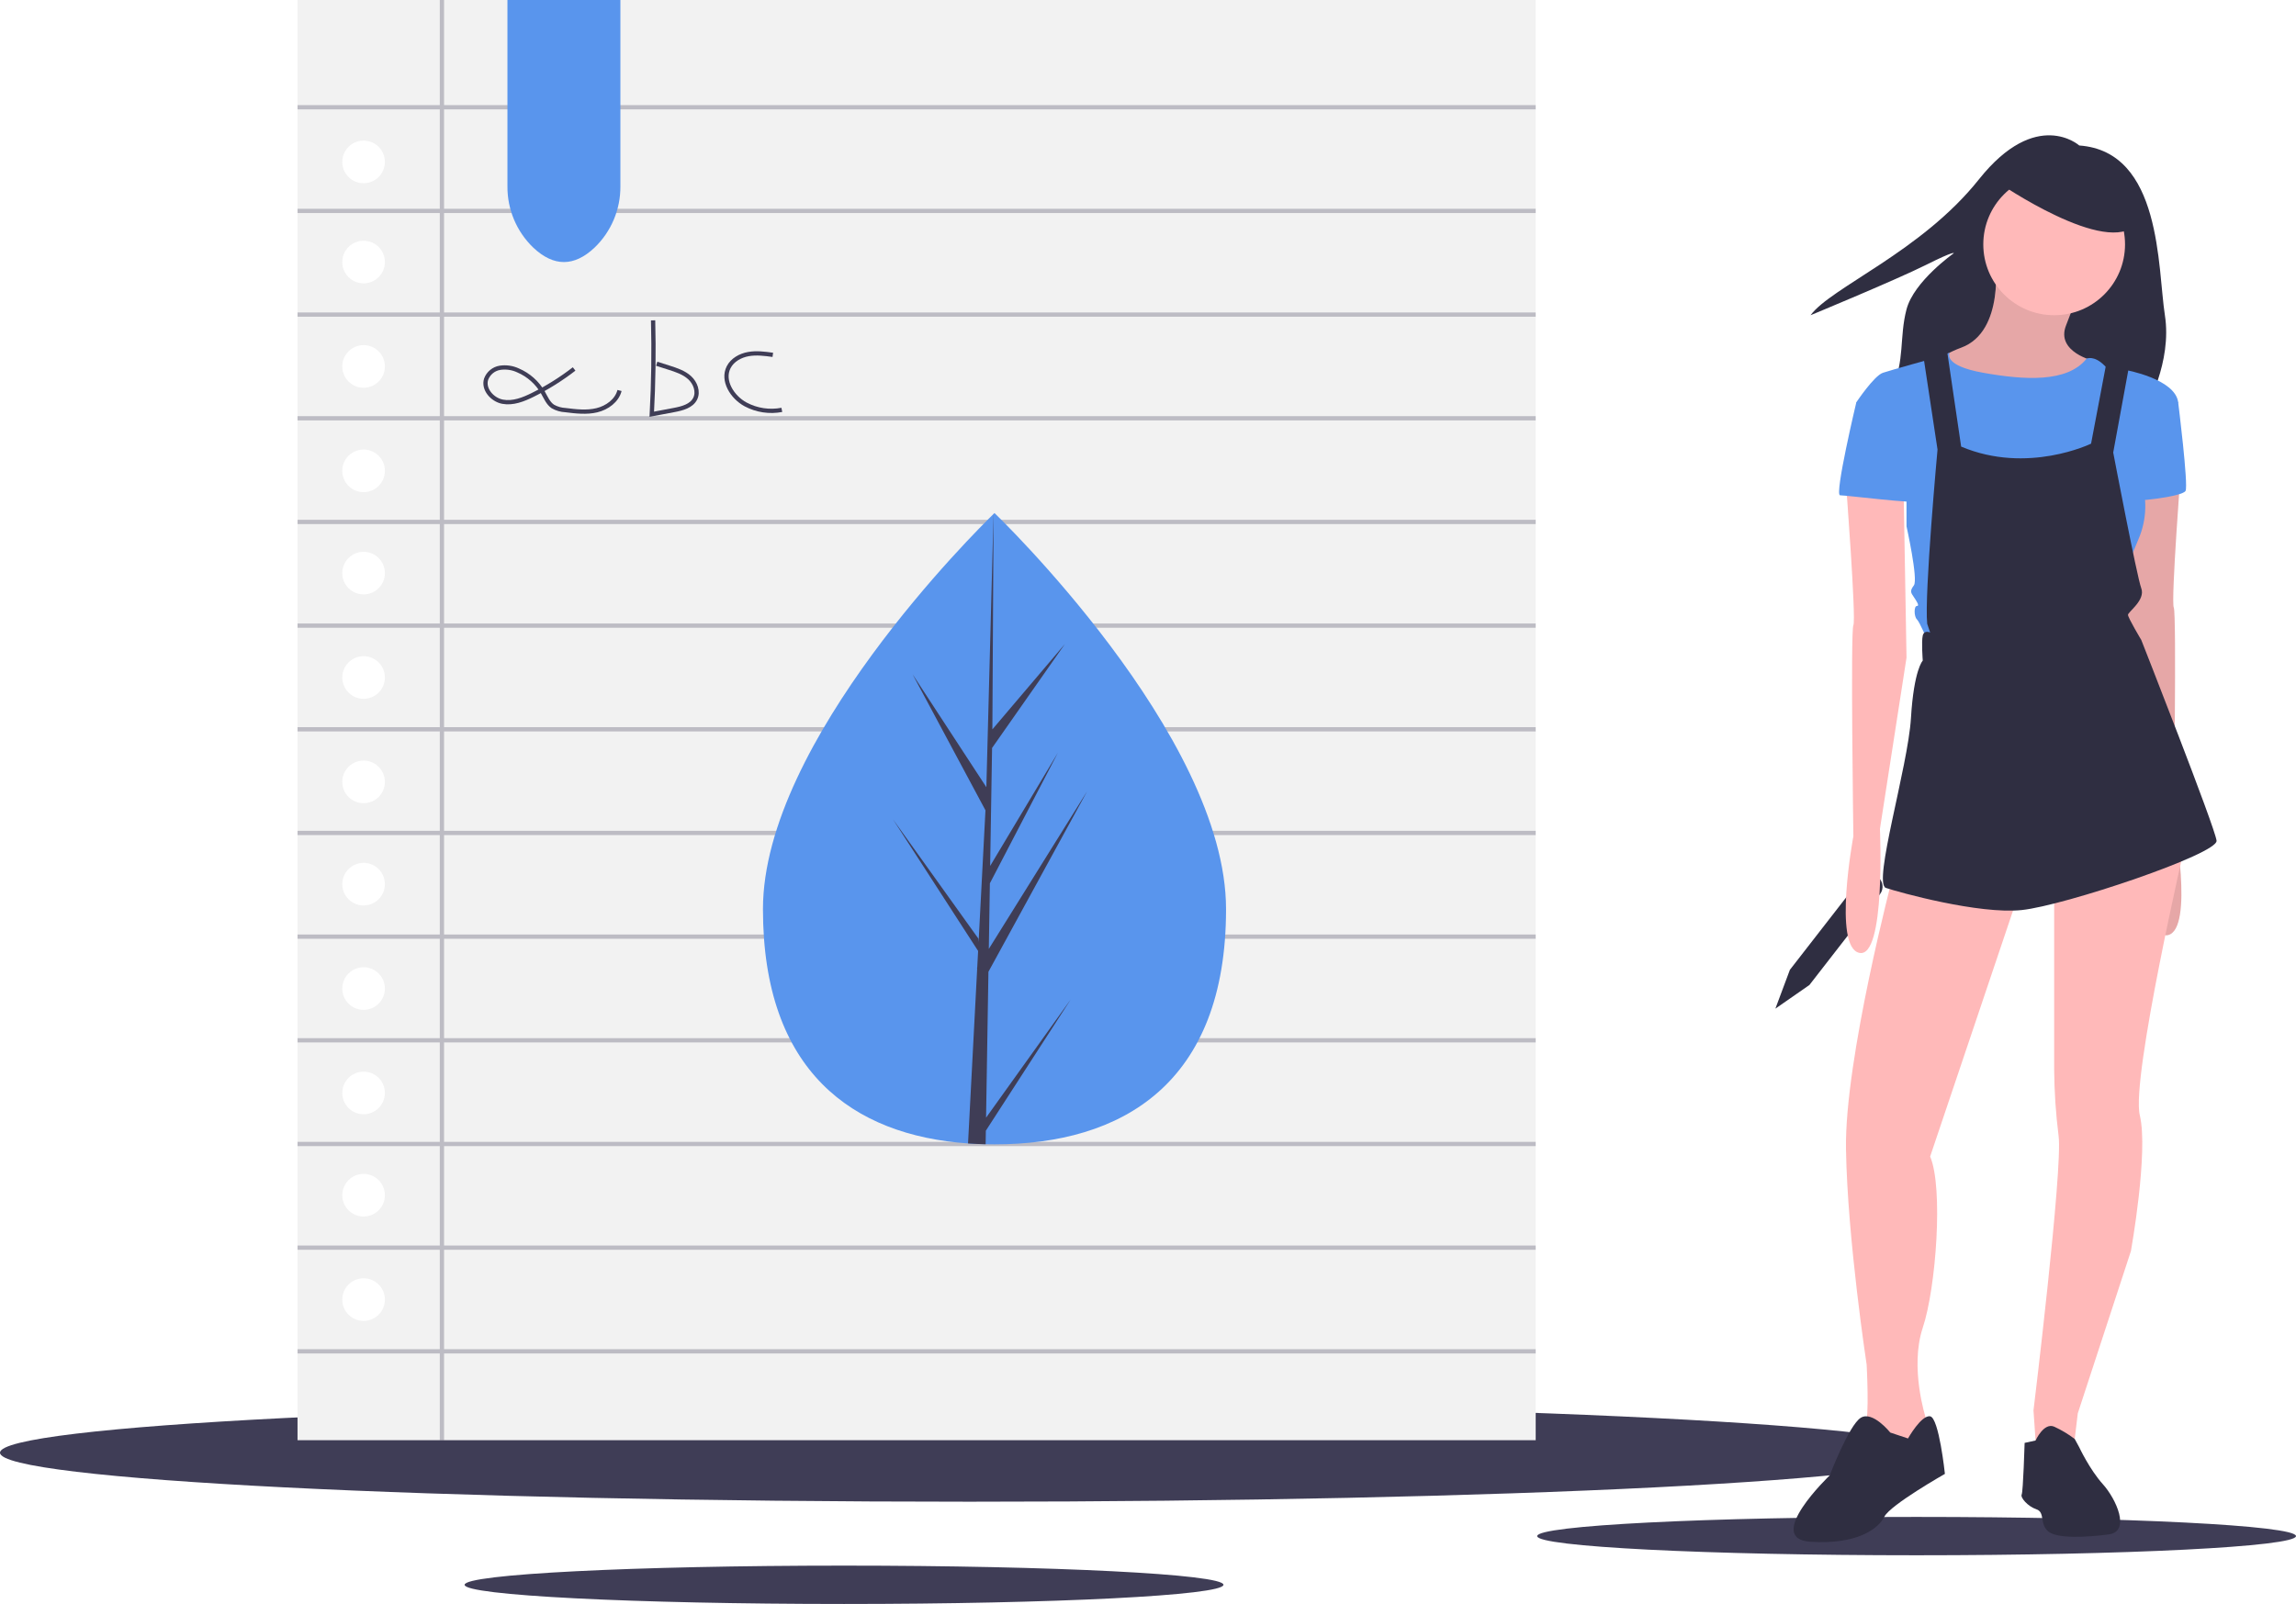
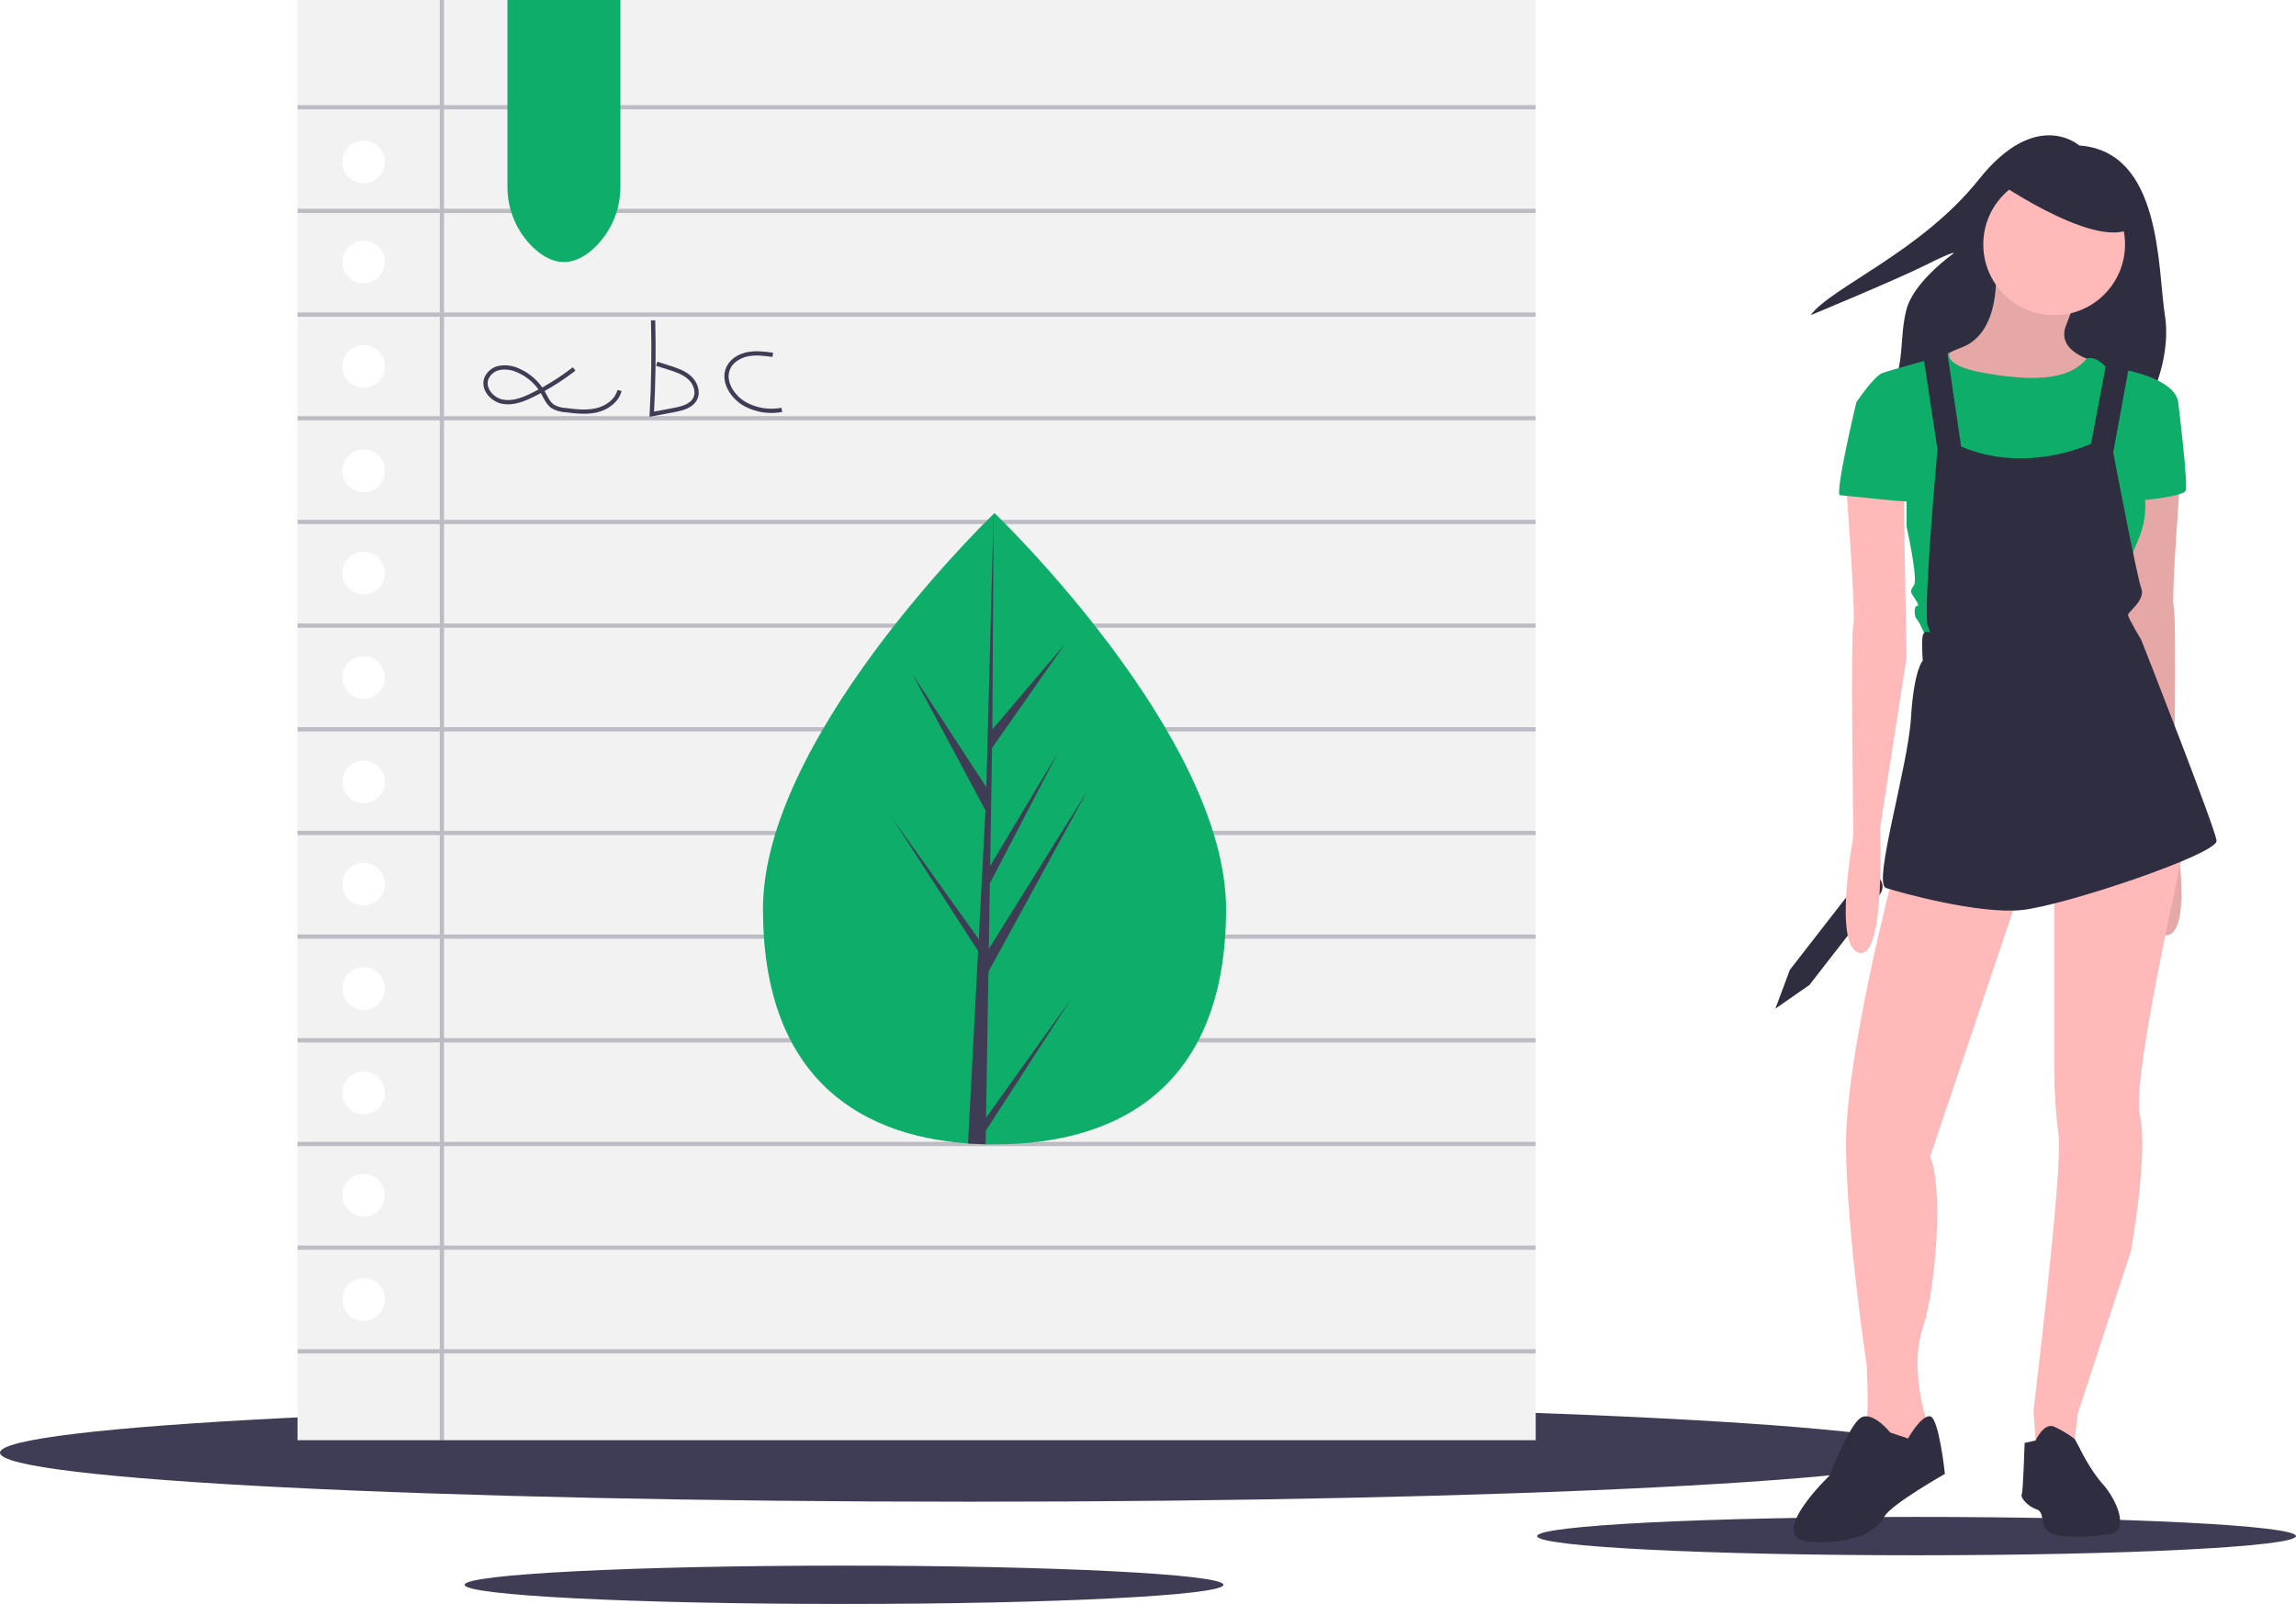
<svg xmlns="http://www.w3.org/2000/svg" id="b0225cde-a2d2-4693-8ce5-502a1e8a6144" data-name="Layer 1" width="1077.382" height="752.861" viewBox="0 0 1077.382 752.861">
  <ellipse cx="455" cy="681.861" rx="455" ry="23" fill="#3f3d56" />
  <ellipse cx="899.338" cy="721" rx="178.043" ry="9" fill="#3f3d56" />
  <ellipse cx="396.056" cy="743.861" rx="178.043" ry="9" fill="#3f3d56" />
  <path d="M894.391,547.002l15.975-11.104,33.109-42.618a5.803,5.803,0,0,0-1.022-8.143h0a5.803,5.803,0,0,0-8.143,1.022l-33.109,42.618Z" transform="translate(-61.30906 -73.5693)" fill="#2f2e41" />
  <path d="M1036.987,141.857s-20.091-18.013-47.11,15.934-69.279,50.574-78.978,63.737c0,0,40.182-16.627,54.038-23.555s13.163-5.542,13.163-5.542S959.395,205.594,955.931,218.757s-.693,24.248-6.928,37.411,119.16,9.006,119.16,9.006,12.47-21.477,9.006-43.646S1075.784,144.628,1036.987,141.857Z" transform="translate(-61.30906 -73.5693)" fill="#2f2e41" />
  <path d="M997.498,195.202s4.85,33.947-15.934,41.567-13.163,18.013-13.163,18.013l31.176,15.241,33.254-10.392,11.085-16.627s-18.013-4.157-13.163-16.627,6.235-16.627,6.235-16.627Z" transform="translate(-61.30906 -73.5693)" fill="#ffb9b9" />
  <path d="M997.498,195.202s4.85,33.947-15.934,41.567-13.163,18.013-13.163,18.013l31.176,15.241,33.254-10.392,11.085-16.627s-18.013-4.157-13.163-16.627,6.235-16.627,6.235-16.627Z" transform="translate(-61.30906 -73.5693)" opacity="0.1" />
  <path d="M1084.79,292.193s-4.85,63.737-3.464,66.508,0,99.069,0,99.069,9.699,51.959-2.771,54.73-9.699-58.194-9.699-58.194l-12.47-80.364,1.386-79.671Z" transform="translate(-61.30906 -73.5693)" fill="#ffb9b9" />
  <path d="M1084.79,292.193s-4.85,63.737-3.464,66.508,0,99.069,0,99.069,9.699,51.959-2.771,54.73-9.699-58.194-9.699-58.194l-12.47-80.364,1.386-79.671Z" transform="translate(-61.30906 -73.5693)" opacity="0.1" />
  <path d="M949.696,484.096s-22.862,86.599-22.169,128.859,9.699,101.147,9.699,101.147,1.386,25.633-.693,28.404,10.392,14.549,10.392,14.549l13.163-7.621,4.85-5.542V739.043s-7.621-23.555-1.386-42.26,9.699-65.815,3.464-80.364l42.953-127.474Z" transform="translate(-61.30906 -73.5693)" fill="#ffb9b9" />
  <path d="M948.31,745.971s-8.313-10.392-13.856-6.928-14.549,27.019-14.549,27.019-31.176,29.79-9.006,31.176,31.868-6.235,34.64-11.777,28.404-20.091,28.404-20.091-2.771-26.326-6.928-27.019-10.392,10.392-10.392,10.392Z" transform="translate(-61.30906 -73.5693)" fill="#2f2e41" />
  <path d="M1025.21,489.638v85.906a265.616,265.616,0,0,0,2.078,31.176c2.078,15.241-11.777,128.859-11.777,128.859l1.386,20.091,17.32-1.386,2.078-17.32,24.94-76.207s8.313-46.417,4.157-63.737,21.477-128.166,21.477-128.166Z" transform="translate(-61.30906 -73.5693)" fill="#ffb9b9" />
  <path d="M1011.354,750.82l5.131-1.115s3.875-8.584,8.725-6.505a52.3,52.3,0,0,1,9.643,5.778l2.134,3.921s4.85,10.392,11.085,17.32,13.163,22.169,2.771,23.555-24.248,2.078-28.404-1.386-1.386-9.006-5.542-10.392-7.621-5.542-6.928-6.928S1011.354,750.82,1011.354,750.82Z" transform="translate(-61.30906 -73.5693)" fill="#2f2e41" />
  <circle cx="963.901" cy="114.705" r="33.254" fill="#ffb9b9" />
-   <path d="M967.015,242.312l9.151-3.195s-3.609,5.966,15.789,9.43,39.487,4.69,48.494-6.661c0,0,3.465-1.652,8.314,3.197s7.621,3.464,7.621,3.464l-3.464,18.013-6.928,33.254-9.006,24.94-25.633-5.542-27.712-20.091L973.25,272.102V247.161Z" transform="translate(-61.30906 -73.5693)" fill="#5995ed" />
-   <path d="M1051.536,252.011l6.928-4.85s23.555,4.157,24.94,15.241l-18.013,34.64a39.437,39.437,0,0,1-.693,29.79c-6.928,15.934-6.235,19.398-6.235,19.398l-4.85,20.784-87.984,6.928s-3.464-8.313-4.85-9.699-1.386-6.235,0-6.235,0-2.078-1.386-4.157-2.078-2.771,0-5.542-3.464-27.712-3.464-27.712V293.578l-23.555-31.176s8.313-12.47,12.47-13.856,23.93-6.85,23.93-6.85l4.474,6.588,6.235,50.143,9.006,30.483,37.921-6.443,14.731-24.732,9.699-29.097Z" transform="translate(-61.30906 -73.5693)" fill="#5995ed" />
-   <path d="M1077.862,258.246l5.542,4.157s4.85,38.796,3.464,41.567-25.633,5.542-26.326,4.157S1077.862,258.246,1077.862,258.246Z" transform="translate(-61.30906 -73.5693)" fill="#5995ed" />
+   <path d="M967.015,242.312l9.151-3.195s-3.609,5.966,15.789,9.43,39.487,4.69,48.494-6.661c0,0,3.465-1.652,8.314,3.197s7.621,3.464,7.621,3.464l-3.464,18.013-6.928,33.254-9.006,24.94-25.633-5.542-27.712-20.091L973.25,272.102V247.161Z" transform="translate(-61.30906 -73.5693)" fill="#0ead69" />
+   <path d="M1051.536,252.011l6.928-4.85s23.555,4.157,24.94,15.241l-18.013,34.64a39.437,39.437,0,0,1-.693,29.79c-6.928,15.934-6.235,19.398-6.235,19.398l-4.85,20.784-87.984,6.928s-3.464-8.313-4.85-9.699-1.386-6.235,0-6.235,0-2.078-1.386-4.157-2.078-2.771,0-5.542-3.464-27.712-3.464-27.712V293.578l-23.555-31.176s8.313-12.47,12.47-13.856,23.93-6.85,23.93-6.85l4.474,6.588,6.235,50.143,9.006,30.483,37.921-6.443,14.731-24.732,9.699-29.097Z" transform="translate(-61.30906 -73.5693)" fill="#0ead69" />
+   <path d="M1077.862,258.246l5.542,4.157s4.85,38.796,3.464,41.567-25.633,5.542-26.326,4.157S1077.862,258.246,1077.862,258.246Z" transform="translate(-61.30906 -73.5693)" fill="#0ead69" />
  <path d="M927.526,300.506s4.85,63.737,3.464,66.508,0,99.069,0,99.069-9.699,51.959,2.771,54.73,9.699-58.194,9.699-58.194l12.47-80.364-1.386-79.671Z" transform="translate(-61.30906 -73.5693)" fill="#ffb9b9" />
  <path d="M963.551,238.848l6.928,45.724s-6.235,67.894-4.85,81.749l1.386,4.157s-2.771-1.386-3.464,1.386,0,11.777,0,11.777-4.157,4.157-5.542,27.019-18.013,77.593-11.777,79.671,43.646,12.47,63.737,10.392,92.141-26.326,91.448-32.561-35.332-94.22-35.332-94.22-6.235-10.392-6.235-11.777,8.313-6.928,6.235-12.47-13.163-63.737-13.163-63.737l7.621-41.567-10.392-2.771-7.621,40.182s-29.79,14.549-60.966,1.386l-6.928-47.11Z" transform="translate(-61.30906 -73.5693)" fill="#2f2e41" />
-   <path d="M937.918,260.324l-5.542,2.078s-10.392,43.646-7.621,43.646,36.025,4.157,36.025,2.771-6.235-35.332-6.235-35.332Z" transform="translate(-61.30906 -73.5693)" fill="#5995ed" />
+   <path d="M937.918,260.324l-5.542,2.078s-10.392,43.646-7.621,43.646,36.025,4.157,36.025,2.771-6.235-35.332-6.235-35.332Z" transform="translate(-61.30906 -73.5693)" fill="#0ead69" />
  <path d="M998.884,159.177s51.267,35.332,65.122,19.398-24.248-29.79-24.248-29.79l-31.868-3.464Z" transform="translate(-61.30906 -73.5693)" fill="#2f2e41" />
  <path d="M200.922,73.569v676h581v-676Zm31,620a10,10,0,1,1,10-10A10,10,0,0,1,231.922,693.569Zm0-49a10,10,0,1,1,10-10A10,10,0,0,1,231.922,644.569Zm0-48a10,10,0,1,1,10-10A10,10,0,0,1,231.922,596.569Zm0-49a10,10,0,1,1,10-10A10,10,0,0,1,231.922,547.569Zm0-49a10,10,0,1,1,10-10A10,10,0,0,1,231.922,498.569Zm0-48a10,10,0,1,1,10-10A10,10,0,0,1,231.922,450.569Zm0-49a10,10,0,1,1,10-10A10,10,0,0,1,231.922,401.569Zm0-49a10,10,0,1,1,10-10A10,10,0,0,1,231.922,352.569Zm0-48a10,10,0,1,1,10-10A10,10,0,0,1,231.922,304.569Zm0-49a10,10,0,1,1,10-10A10,10,0,0,1,231.922,255.569Zm0-49a10,10,0,1,1,10-10A10,10,0,0,1,231.922,206.569Zm0-47a10,10,0,1,1,10-10A10,10,0,0,1,231.922,159.569Z" transform="translate(-61.30906 -73.5693)" fill="#f2f2f2" />
  <polygon points="720.613 51.338 720.613 49.338 208.369 49.338 208.369 0 206.369 0 206.369 49.338 139.613 49.338 139.613 51.338 206.369 51.338 206.369 98 139.613 98 139.613 100 206.369 100 206.369 146.662 139.613 146.662 139.613 148.662 206.369 148.662 206.369 195.323 139.613 195.323 139.613 197.323 206.369 197.323 206.369 243.984 139.613 243.984 139.613 245.984 206.369 245.984 206.369 292.646 139.613 292.646 139.613 294.646 206.369 294.646 206.369 341.307 139.613 341.307 139.613 343.307 206.369 343.307 206.369 389.969 139.613 389.969 139.613 391.969 206.369 391.969 206.369 438.63 139.613 438.63 139.613 440.63 206.369 440.63 206.369 487.291 139.613 487.291 139.613 489.291 206.369 489.291 206.369 535.953 139.613 535.953 139.613 537.953 206.369 537.953 206.369 584.614 139.613 584.614 139.613 586.614 206.369 586.614 206.369 633.275 139.613 633.275 139.613 635.275 206.369 635.275 206.369 676 208.369 676 208.369 635.275 720.613 635.275 720.613 633.275 208.369 633.275 208.369 586.614 720.613 586.614 720.613 584.614 208.369 584.614 208.369 537.953 720.613 537.953 720.613 535.953 208.369 535.953 208.369 489.291 720.613 489.291 720.613 487.291 208.369 487.291 208.369 440.63 720.613 440.63 720.613 438.63 208.369 438.63 208.369 391.969 720.613 391.969 720.613 389.969 208.369 389.969 208.369 343.307 720.613 343.307 720.613 341.307 208.369 341.307 208.369 294.646 720.613 294.646 720.613 292.646 208.369 292.646 208.369 245.984 720.613 245.984 720.613 243.984 208.369 243.984 208.369 197.323 720.613 197.323 720.613 195.323 208.369 195.323 208.369 148.662 720.613 148.662 720.613 146.662 208.369 146.662 208.369 100 720.613 100 720.613 98 208.369 98 208.369 51.338 720.613 51.338" fill="#3f3d56" opacity="0.3" />
  <path d="M330.708,246.748A115.522,115.522,0,0,1,311.33,258.894c-4.424,2.195-9.332,4.15-14.184,3.229s-9.209-5.879-7.727-10.59a8.373,8.373,0,0,1,6.45-5.326,14.822,14.822,0,0,1,8.56,1.235,24.614,24.614,0,0,1,11.618,10.309c1.356,2.361,2.418,5.068,4.669,6.599a13.266,13.266,0,0,0,5.929,1.716c4.904.613,9.936,1.22,14.74.061s9.407-4.483,10.632-9.271" transform="translate(-61.30906 -73.5693)" fill="none" stroke="#3f3d56" stroke-miterlimit="10" stroke-width="2" />
  <path d="M367.772,223.933q.57,22.031-.616,44.061l10.422-1.969c3.842-.726,8.212-1.835,9.948-5.338,1.619-3.266.078-7.389-2.616-9.843s-6.285-3.626-9.759-4.731l-5.69-1.811" transform="translate(-61.30906 -73.5693)" fill="none" stroke="#3f3d56" stroke-miterlimit="10" stroke-width="2" />
  <path d="M423.946,240.125c-3.805-.527-7.687-1.032-11.469-.354s-7.512,2.736-9.255,6.16c-3.22,6.323,1.713,14.109,7.965,17.465a25.77,25.77,0,0,0,16.99,2.558" transform="translate(-61.30906 -73.5693)" fill="none" stroke="#3f3d56" stroke-miterlimit="10" stroke-width="2" />
-   <path d="M340.276,189.821q-14.354,13.497-28.708,0a39.492,39.492,0,0,1-12.146-28.835V73.569h53v87.417A39.492,39.492,0,0,1,340.276,189.821Z" transform="translate(-61.30906 -73.5693)" fill="#5995ed" />
-   <path d="M636.622,500.299c0,81.83-48.64,110.4-108.65,110.4-1.39,0-2.78-.02-4.16-.05-2.78-.06-5.54-.19-8.26-.38-54.16-3.83-96.23-33.87-96.23-109.97,0-78.74,100.62-178.11,108.2-185.48a.01.01,0,0,1,.01-.01c.29-.29.44-.43.44-.43S636.622,418.479,636.622,500.299Z" transform="translate(-61.30906 -73.5693)" fill="#5995ed" />
+   <path d="M340.276,189.821q-14.354,13.497-28.708,0a39.492,39.492,0,0,1-12.146-28.835V73.569h53v87.417A39.492,39.492,0,0,1,340.276,189.821Z" transform="translate(-61.30906 -73.5693)" fill="#0ead69" />
+   <path d="M636.622,500.299c0,81.83-48.64,110.4-108.65,110.4-1.39,0-2.78-.02-4.16-.05-2.78-.06-5.54-.19-8.26-.38-54.16-3.83-96.23-33.87-96.23-109.97,0-78.74,100.62-178.11,108.2-185.48a.01.01,0,0,1,.01-.01c.29-.29.44-.43.44-.43S636.622,418.479,636.622,500.299Z" transform="translate(-61.30906 -73.5693)" fill="#0ead69" />
  <path d="M524.012,598.179l39.74-55.52-39.84,61.62-.1,6.37c-2.78-.06-5.54-.19-8.26-.38l4.28-81.86-.03-.64.07-.11.41-7.74-39.94-61.77,40.06,55.97.1,1.64,3.23-61.85-34.19-63.83,34.61,52.98,3.37-128.24.01-.44v.43l-.56,101.12,34.04-40.09-34.18,48.8-.9,55.38,31.79-53.15-31.92,61.3-.5,30.79,46.13-73.98-46.31,84.72Z" transform="translate(-61.30906 -73.5693)" fill="#3f3d56" />
</svg>
